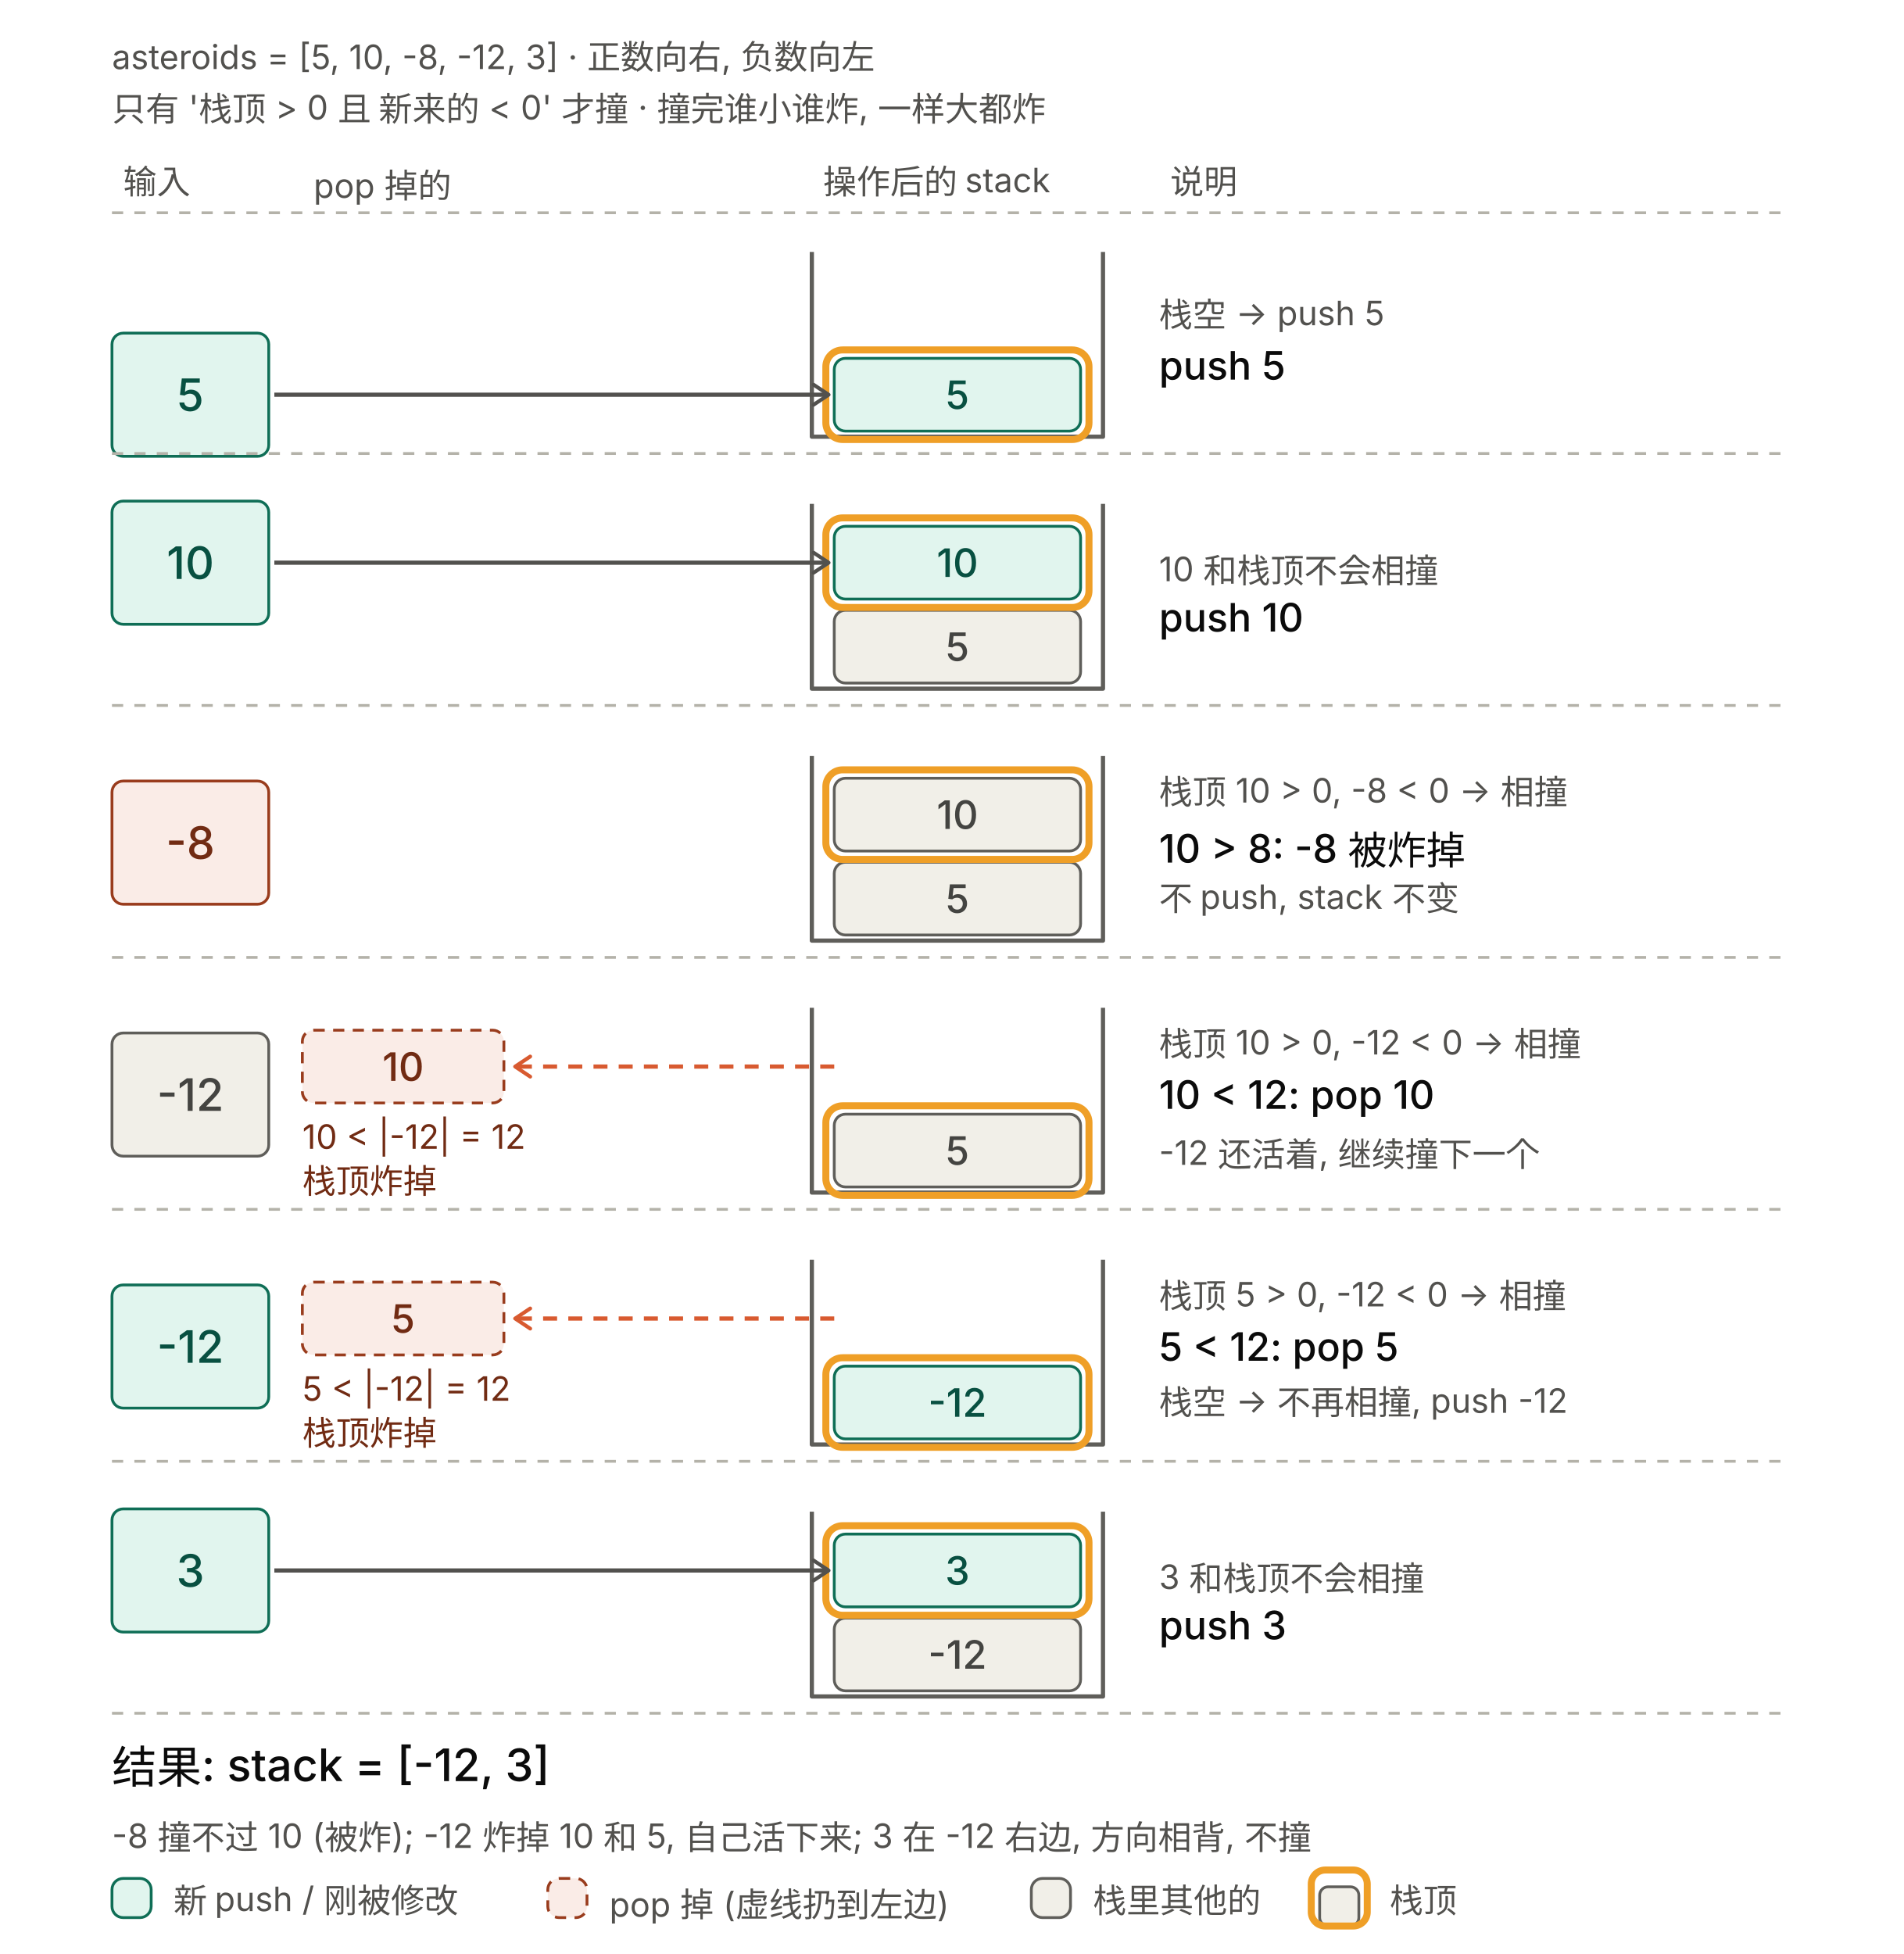
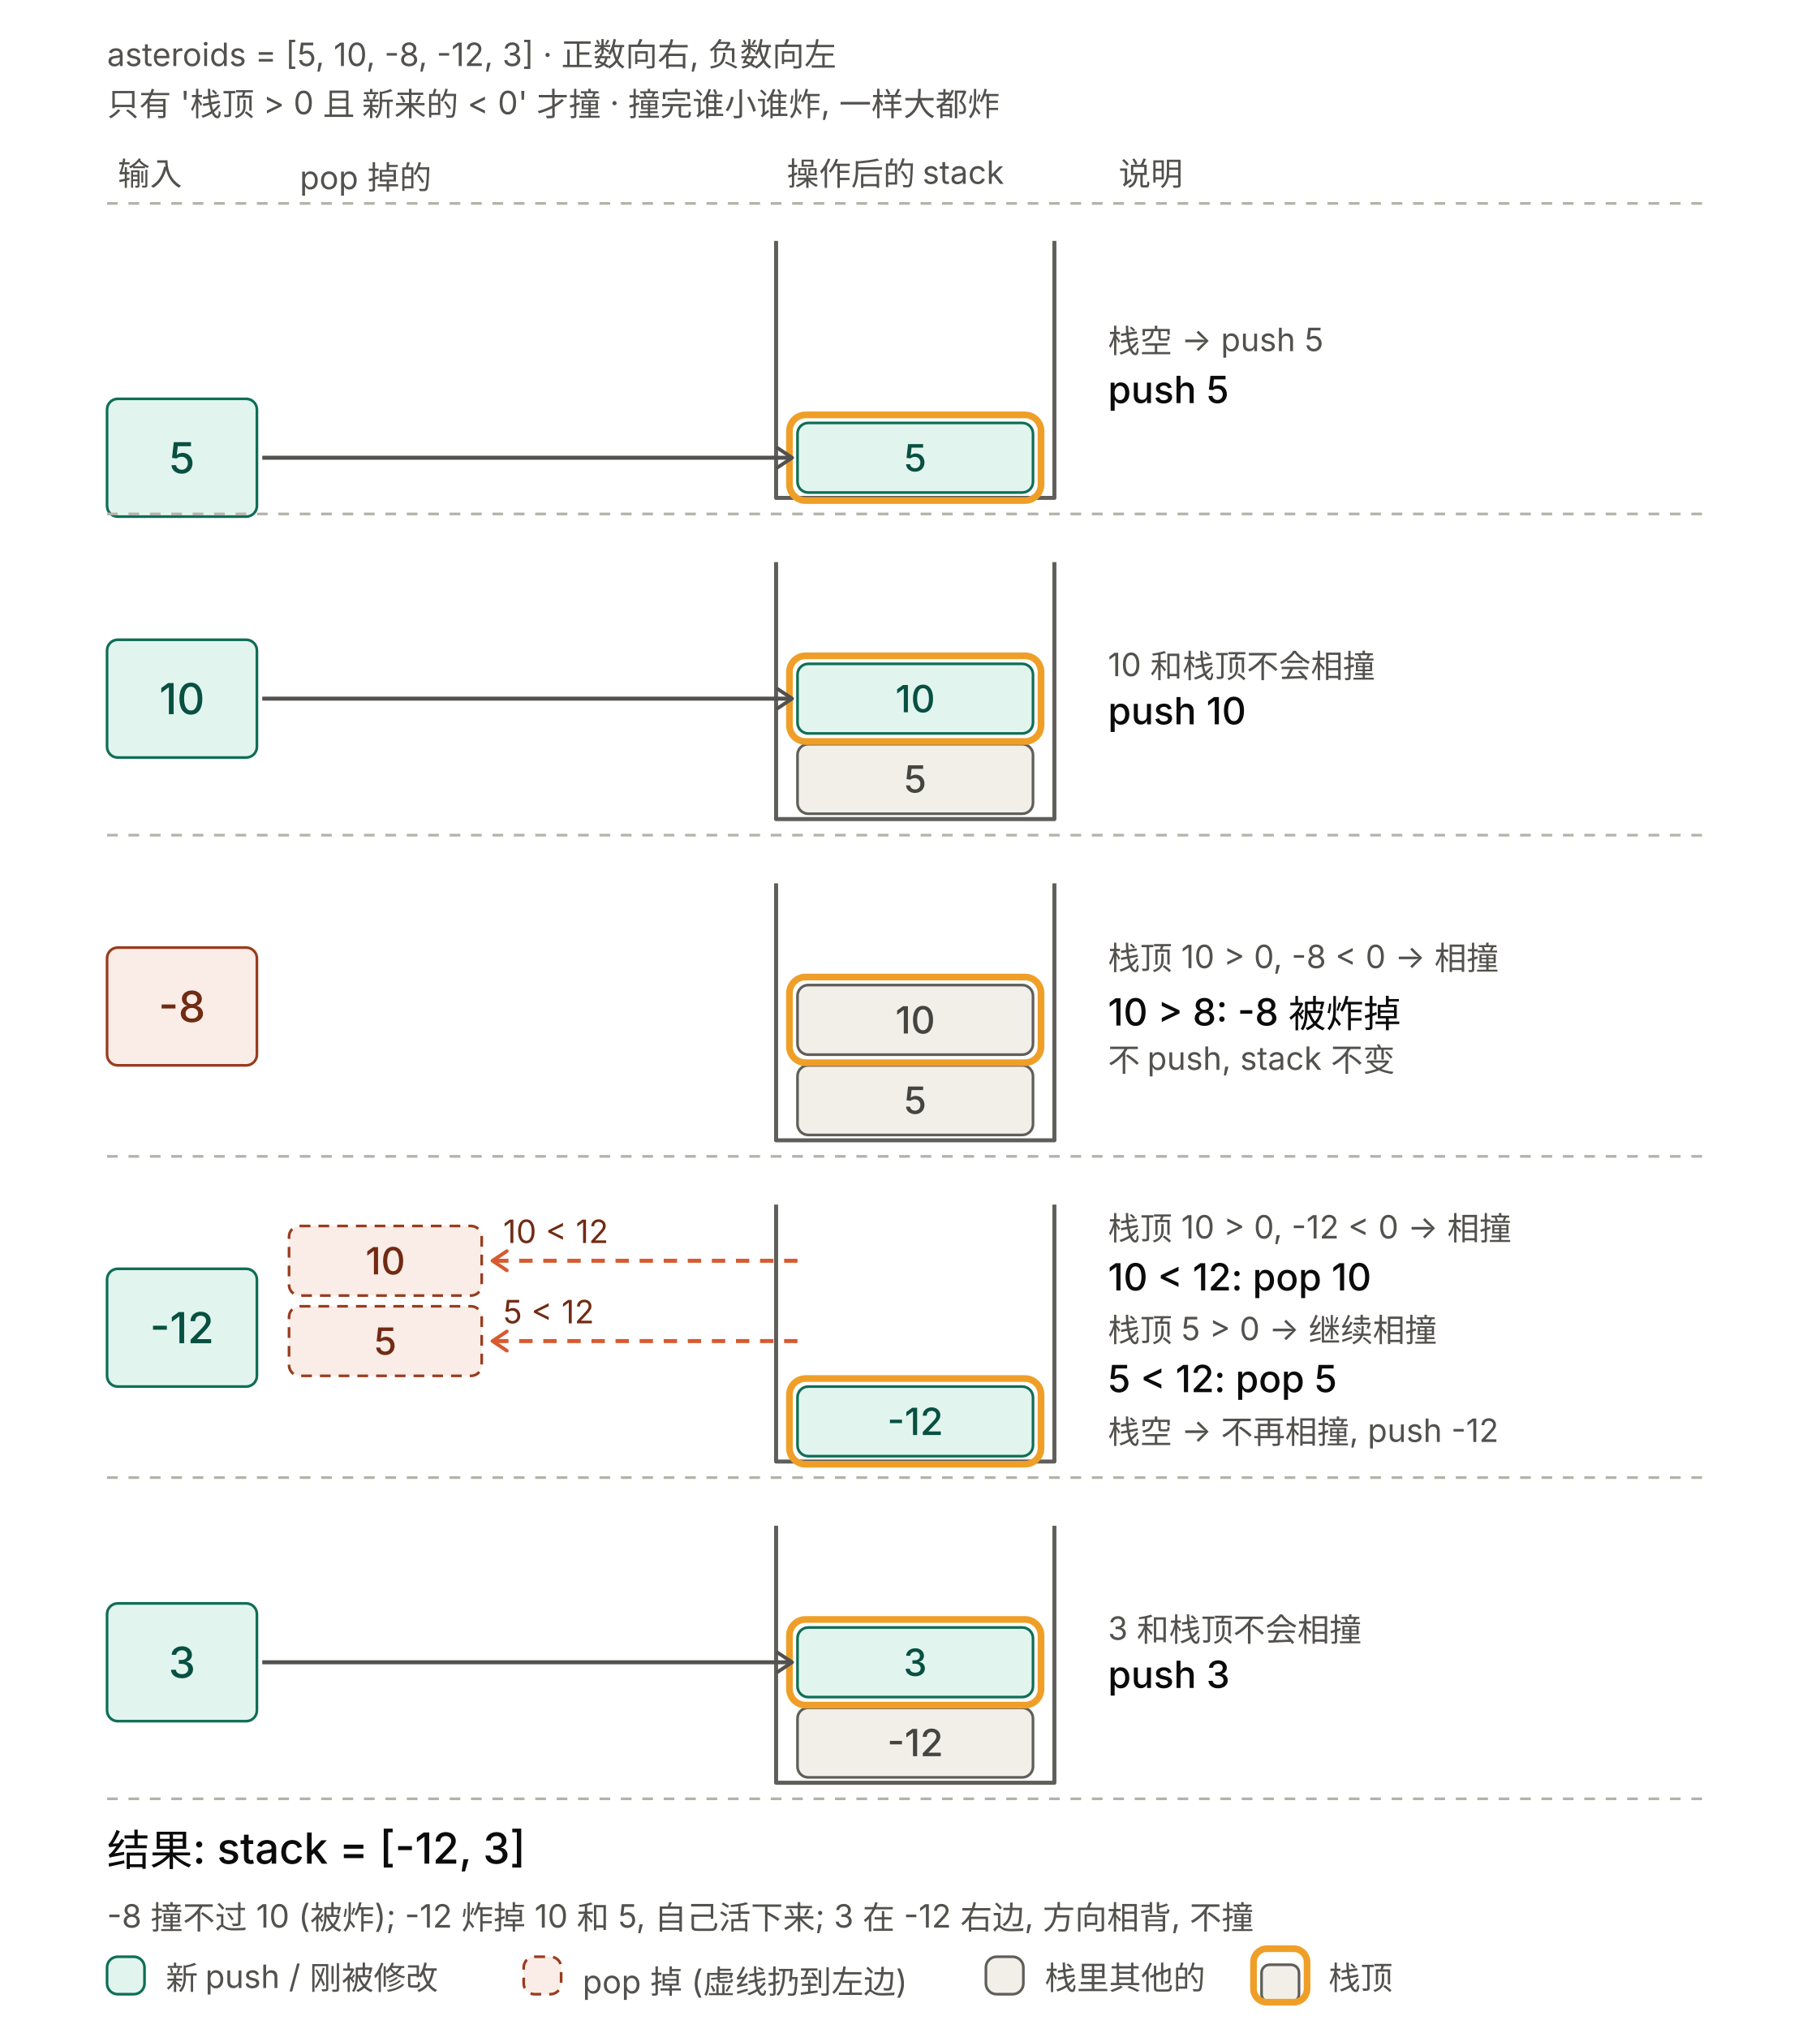
- <svg xmlns="http://www.w3.org/2000/svg" width="100%" viewBox="0 0 680 698" role="img" font-family="ui-sans-serif, system-ui, -apple-system, &quot;PingFang SC&quot;, sans-serif">
+ <svg xmlns="http://www.w3.org/2000/svg" width="100%" viewBox="0 0 680 758" role="img" font-family="ui-sans-serif, system-ui, -apple-system, &quot;PingFang SC&quot;, sans-serif">
  <defs>
    <marker id="arr" viewBox="0 0 10 10" refX="8" refY="5" markerWidth="6" markerHeight="6" orient="auto-start-reverse">
      <path d="M2 1L8 5L2 9" fill="none" stroke="#52514E" stroke-width="1.5" stroke-linecap="round" stroke-linejoin="round" />
    </marker>
    <marker id="arrR" viewBox="0 0 10 10" refX="8" refY="5" markerWidth="6" markerHeight="6" orient="auto-start-reverse">
      <path d="M2 1L8 5L2 9" fill="none" stroke="#D85A30" stroke-width="1.5" stroke-linecap="round" stroke-linejoin="round" />
    </marker>
  </defs>
  <text x="40" y="18" font-size="12" fill="#52514E" font-weight="400" text-anchor="start" dominant-baseline="central">asteroids = [5, 10, -8, -12, 3] · 正数向右, 负数向左</text>
  <text x="40" y="38" font-size="12" fill="#52514E" font-weight="400" text-anchor="start" dominant-baseline="central">只有 '栈顶 &gt; 0 且 新来的 &lt; 0' 才撞 · 撞完谁小谁炸, 一样大都炸</text>
  <text x="44" y="64" font-size="12" fill="#52514E" font-weight="400" text-anchor="start" dominant-baseline="central">输入</text>
  <text x="112" y="64" font-size="12" fill="#52514E" font-weight="400" text-anchor="start" dominant-baseline="central">pop 掉的</text>
  <text x="294" y="64" font-size="12" fill="#52514E" font-weight="400" text-anchor="start" dominant-baseline="central">操作后的 stack</text>
  <text x="418" y="64" font-size="12" fill="#52514E" font-weight="400" text-anchor="start" dominant-baseline="central">说明</text>
  <line x1="40" y1="76" x2="640" y2="76" stroke="#B4B2A9" stroke-width="1" stroke-dasharray="4 4" />
-   <path d="M290 90 L290 156 L394 156 L394 90" fill="none" stroke="#5F5E5A" stroke-width="1.5" stroke-linejoin="round" />
-   <rect x="298" y="128" width="88" height="26" rx="4" fill="#E1F5EE" stroke="#0F6E56" stroke-width="1" />
-   <rect x="295" y="125" width="94" height="32" rx="6" fill="none" stroke="#EF9F27" stroke-width="2.5" />
-   <text x="342.0" y="141.0" font-size="14" fill="#085041" font-weight="500" text-anchor="middle" dominant-baseline="central">5</text>
-   <rect x="40" y="119.0" width="56" height="44" rx="4" fill="#E1F5EE" stroke="#0F6E56" stroke-width="1" />
-   <text x="68" y="141.0" font-size="16" fill="#085041" font-weight="500" text-anchor="middle" dominant-baseline="central">5</text>
-   <path d="M98 141.0 L296 141.0" fill="none" stroke="#52514E" stroke-width="1.5" marker-end="url(#arr)" />
-   <text x="414" y="111.5" font-size="12" fill="#52514E" font-weight="400" text-anchor="start" dominant-baseline="central">栈空 → push 5</text>
-   <text x="414" y="130.5" font-size="14" fill="#0B0B0B" font-weight="500" text-anchor="start" dominant-baseline="central">push 5</text>
-   <line x1="40" y1="162" x2="640" y2="162" stroke="#B4B2A9" stroke-width="1" stroke-dasharray="4 4" />
-   <path d="M290 180 L290 246 L394 246 L394 180" fill="none" stroke="#5F5E5A" stroke-width="1.5" stroke-linejoin="round" />
-   <rect x="298" y="218" width="88" height="26" rx="4" fill="#F1EFE8" stroke="#5F5E5A" stroke-width="1" />
-   <text x="342.0" y="231.0" font-size="14" fill="#444441" font-weight="500" text-anchor="middle" dominant-baseline="central">5</text>
-   <rect x="298" y="188" width="88" height="26" rx="4" fill="#E1F5EE" stroke="#0F6E56" stroke-width="1" />
-   <rect x="295" y="185" width="94" height="32" rx="6" fill="none" stroke="#EF9F27" stroke-width="2.5" />
-   <text x="342.0" y="201.0" font-size="14" fill="#085041" font-weight="500" text-anchor="middle" dominant-baseline="central">10</text>
-   <rect x="40" y="179.0" width="56" height="44" rx="4" fill="#E1F5EE" stroke="#0F6E56" stroke-width="1" />
-   <text x="68" y="201.0" font-size="16" fill="#085041" font-weight="500" text-anchor="middle" dominant-baseline="central">10</text>
-   <path d="M98 201.0 L296 201.0" fill="none" stroke="#52514E" stroke-width="1.5" marker-end="url(#arr)" />
-   <text x="414" y="201.5" font-size="12" fill="#52514E" font-weight="400" text-anchor="start" dominant-baseline="central">10 和栈顶不会相撞</text>
-   <text x="414" y="220.5" font-size="14" fill="#0B0B0B" font-weight="500" text-anchor="start" dominant-baseline="central">push 10</text>
-   <line x1="40" y1="252" x2="640" y2="252" stroke="#B4B2A9" stroke-width="1" stroke-dasharray="4 4" />
-   <path d="M290 270 L290 336 L394 336 L394 270" fill="none" stroke="#5F5E5A" stroke-width="1.5" stroke-linejoin="round" />
-   <rect x="298" y="308" width="88" height="26" rx="4" fill="#F1EFE8" stroke="#5F5E5A" stroke-width="1" />
-   <text x="342.0" y="321.0" font-size="14" fill="#444441" font-weight="500" text-anchor="middle" dominant-baseline="central">5</text>
+   <path d="M290 90 L290 186 L394 186 L394 90" fill="none" stroke="#5F5E5A" stroke-width="1.5" stroke-linejoin="round" />
+   <rect x="298" y="158" width="88" height="26" rx="4" fill="#E1F5EE" stroke="#0F6E56" stroke-width="1" />
+   <rect x="295" y="155" width="94" height="32" rx="6" fill="none" stroke="#EF9F27" stroke-width="2.5" />
+   <text x="342.0" y="171.0" font-size="14" fill="#085041" font-weight="500" text-anchor="middle" dominant-baseline="central">5</text>
+   <rect x="40" y="149.0" width="56" height="44" rx="4" fill="#E1F5EE" stroke="#0F6E56" stroke-width="1" />
+   <text x="68" y="171.0" font-size="16" fill="#085041" font-weight="500" text-anchor="middle" dominant-baseline="central">5</text>
+   <path d="M98 171.0 L296 171.0" fill="none" stroke="#52514E" stroke-width="1.5" marker-end="url(#arr)" />
+   <text x="414" y="126.5" font-size="12" fill="#52514E" font-weight="400" text-anchor="start" dominant-baseline="central">栈空 → push 5</text>
+   <text x="414" y="145.5" font-size="14" fill="#0B0B0B" font-weight="500" text-anchor="start" dominant-baseline="central">push 5</text>
+   <line x1="40" y1="192" x2="640" y2="192" stroke="#B4B2A9" stroke-width="1" stroke-dasharray="4 4" />
+   <path d="M290 210 L290 306 L394 306 L394 210" fill="none" stroke="#5F5E5A" stroke-width="1.5" stroke-linejoin="round" />
  <rect x="298" y="278" width="88" height="26" rx="4" fill="#F1EFE8" stroke="#5F5E5A" stroke-width="1" />
-   <rect x="295" y="275" width="94" height="32" rx="6" fill="none" stroke="#EF9F27" stroke-width="2.5" />
-   <text x="342.0" y="291.0" font-size="14" fill="#444441" font-weight="500" text-anchor="middle" dominant-baseline="central">10</text>
-   <rect x="40" y="279.0" width="56" height="44" rx="4" fill="#FAECE7" stroke="#993C1D" stroke-width="1" />
-   <text x="68" y="301.0" font-size="16" fill="#712B13" font-weight="500" text-anchor="middle" dominant-baseline="central">-8</text>
-   <text x="414" y="282.0" font-size="12" fill="#52514E" font-weight="400" text-anchor="start" dominant-baseline="central">栈顶 10 &gt; 0, -8 &lt; 0 → 相撞</text>
-   <text x="414" y="301.0" font-size="14" fill="#0B0B0B" font-weight="500" text-anchor="start" dominant-baseline="central">10 &gt; 8: -8 被炸掉</text>
-   <text x="414" y="320.0" font-size="12" fill="#52514E" font-weight="400" text-anchor="start" dominant-baseline="central">不 push, stack 不变</text>
-   <line x1="40" y1="342" x2="640" y2="342" stroke="#B4B2A9" stroke-width="1" stroke-dasharray="4 4" />
-   <path d="M290 360 L290 426 L394 426 L394 360" fill="none" stroke="#5F5E5A" stroke-width="1.5" stroke-linejoin="round" />
+   <text x="342.0" y="291.0" font-size="14" fill="#444441" font-weight="500" text-anchor="middle" dominant-baseline="central">5</text>
+   <rect x="298" y="248" width="88" height="26" rx="4" fill="#E1F5EE" stroke="#0F6E56" stroke-width="1" />
+   <rect x="295" y="245" width="94" height="32" rx="6" fill="none" stroke="#EF9F27" stroke-width="2.5" />
+   <text x="342.0" y="261.0" font-size="14" fill="#085041" font-weight="500" text-anchor="middle" dominant-baseline="central">10</text>
+   <rect x="40" y="239.0" width="56" height="44" rx="4" fill="#E1F5EE" stroke="#0F6E56" stroke-width="1" />
+   <text x="68" y="261.0" font-size="16" fill="#085041" font-weight="500" text-anchor="middle" dominant-baseline="central">10</text>
+   <path d="M98 261.0 L296 261.0" fill="none" stroke="#52514E" stroke-width="1.5" marker-end="url(#arr)" />
+   <text x="414" y="246.5" font-size="12" fill="#52514E" font-weight="400" text-anchor="start" dominant-baseline="central">10 和栈顶不会相撞</text>
+   <text x="414" y="265.5" font-size="14" fill="#0B0B0B" font-weight="500" text-anchor="start" dominant-baseline="central">push 10</text>
+   <line x1="40" y1="312" x2="640" y2="312" stroke="#B4B2A9" stroke-width="1" stroke-dasharray="4 4" />
+   <path d="M290 330 L290 426 L394 426 L394 330" fill="none" stroke="#5F5E5A" stroke-width="1.5" stroke-linejoin="round" />
  <rect x="298" y="398" width="88" height="26" rx="4" fill="#F1EFE8" stroke="#5F5E5A" stroke-width="1" />
-   <rect x="295" y="395" width="94" height="32" rx="6" fill="none" stroke="#EF9F27" stroke-width="2.5" />
  <text x="342.0" y="411.0" font-size="14" fill="#444441" font-weight="500" text-anchor="middle" dominant-baseline="central">5</text>
-   <rect x="108" y="368" width="72" height="26" rx="4" fill="#FAECE7" stroke="#993C1D" stroke-width="1" stroke-dasharray="4 3" />
-   <text x="144.0" y="381.0" font-size="14" fill="#712B13" font-weight="500" text-anchor="middle" dominant-baseline="central">10</text>
-   <path d="M298 381.0 L184 381.0" fill="none" stroke="#D85A30" stroke-width="1.5" stroke-dasharray="5 4" marker-end="url(#arrR)" />
-   <text x="108" y="406" font-size="12" fill="#712B13" font-weight="400" text-anchor="start" dominant-baseline="central">10 &lt; |-12| = 12</text>
-   <text x="108" y="421" font-size="12" fill="#712B13" font-weight="400" text-anchor="start" dominant-baseline="central">栈顶炸掉</text>
-   <rect x="40" y="369.0" width="56" height="44" rx="4" fill="#F1EFE8" stroke="#5F5E5A" stroke-width="1" />
-   <text x="68" y="391.0" font-size="16" fill="#444441" font-weight="500" text-anchor="middle" dominant-baseline="central">-12</text>
-   <text x="414" y="372.0" font-size="12" fill="#52514E" font-weight="400" text-anchor="start" dominant-baseline="central">栈顶 10 &gt; 0, -12 &lt; 0 → 相撞</text>
-   <text x="414" y="391.0" font-size="14" fill="#0B0B0B" font-weight="500" text-anchor="start" dominant-baseline="central">10 &lt; 12: pop 10</text>
-   <text x="414" y="410.0" font-size="12" fill="#52514E" font-weight="400" text-anchor="start" dominant-baseline="central">-12 还活着, 继续撞下一个</text>
+   <rect x="298" y="368" width="88" height="26" rx="4" fill="#F1EFE8" stroke="#5F5E5A" stroke-width="1" />
+   <rect x="295" y="365" width="94" height="32" rx="6" fill="none" stroke="#EF9F27" stroke-width="2.5" />
+   <text x="342.0" y="381.0" font-size="14" fill="#444441" font-weight="500" text-anchor="middle" dominant-baseline="central">10</text>
+   <rect x="40" y="354.0" width="56" height="44" rx="4" fill="#FAECE7" stroke="#993C1D" stroke-width="1" />
+   <text x="68" y="376.0" font-size="16" fill="#712B13" font-weight="500" text-anchor="middle" dominant-baseline="central">-8</text>
+   <text x="414" y="357.0" font-size="12" fill="#52514E" font-weight="400" text-anchor="start" dominant-baseline="central">栈顶 10 &gt; 0, -8 &lt; 0 → 相撞</text>
+   <text x="414" y="376.0" font-size="14" fill="#0B0B0B" font-weight="500" text-anchor="start" dominant-baseline="central">10 &gt; 8: -8 被炸掉</text>
+   <text x="414" y="395.0" font-size="12" fill="#52514E" font-weight="400" text-anchor="start" dominant-baseline="central">不 push, stack 不变</text>
  <line x1="40" y1="432" x2="640" y2="432" stroke="#B4B2A9" stroke-width="1" stroke-dasharray="4 4" />
-   <path d="M290 450 L290 516 L394 516 L394 450" fill="none" stroke="#5F5E5A" stroke-width="1.5" stroke-linejoin="round" />
-   <rect x="298" y="488" width="88" height="26" rx="4" fill="#E1F5EE" stroke="#0F6E56" stroke-width="1" />
-   <rect x="295" y="485" width="94" height="32" rx="6" fill="none" stroke="#EF9F27" stroke-width="2.5" />
-   <text x="342.0" y="501.0" font-size="14" fill="#085041" font-weight="500" text-anchor="middle" dominant-baseline="central">-12</text>
+   <path d="M290 450 L290 546 L394 546 L394 450" fill="none" stroke="#5F5E5A" stroke-width="1.5" stroke-linejoin="round" />
+   <rect x="298" y="518" width="88" height="26" rx="4" fill="#E1F5EE" stroke="#0F6E56" stroke-width="1" />
+   <rect x="295" y="515" width="94" height="32" rx="6" fill="none" stroke="#EF9F27" stroke-width="2.5" />
+   <text x="342.0" y="531.0" font-size="14" fill="#085041" font-weight="500" text-anchor="middle" dominant-baseline="central">-12</text>
  <rect x="108" y="458" width="72" height="26" rx="4" fill="#FAECE7" stroke="#993C1D" stroke-width="1" stroke-dasharray="4 3" />
-   <text x="144.0" y="471.0" font-size="14" fill="#712B13" font-weight="500" text-anchor="middle" dominant-baseline="central">5</text>
+   <text x="144.0" y="471.0" font-size="14" fill="#712B13" font-weight="500" text-anchor="middle" dominant-baseline="central">10</text>
  <path d="M298 471.0 L184 471.0" fill="none" stroke="#D85A30" stroke-width="1.5" stroke-dasharray="5 4" marker-end="url(#arrR)" />
-   <text x="108" y="496" font-size="12" fill="#712B13" font-weight="400" text-anchor="start" dominant-baseline="central">5 &lt; |-12| = 12</text>
-   <text x="108" y="511" font-size="12" fill="#712B13" font-weight="400" text-anchor="start" dominant-baseline="central">栈顶炸掉</text>
-   <rect x="40" y="459.0" width="56" height="44" rx="4" fill="#E1F5EE" stroke="#0F6E56" stroke-width="1" />
-   <text x="68" y="481.0" font-size="16" fill="#085041" font-weight="500" text-anchor="middle" dominant-baseline="central">-12</text>
-   <text x="414" y="462.0" font-size="12" fill="#52514E" font-weight="400" text-anchor="start" dominant-baseline="central">栈顶 5 &gt; 0, -12 &lt; 0 → 相撞</text>
-   <text x="414" y="481.0" font-size="14" fill="#0B0B0B" font-weight="500" text-anchor="start" dominant-baseline="central">5 &lt; 12: pop 5</text>
-   <text x="414" y="500.0" font-size="12" fill="#52514E" font-weight="400" text-anchor="start" dominant-baseline="central">栈空 → 不再相撞, push -12</text>
-   <line x1="40" y1="522" x2="640" y2="522" stroke="#B4B2A9" stroke-width="1" stroke-dasharray="4 4" />
-   <path d="M290 540 L290 606 L394 606 L394 540" fill="none" stroke="#5F5E5A" stroke-width="1.5" stroke-linejoin="round" />
-   <rect x="298" y="578" width="88" height="26" rx="4" fill="#F1EFE8" stroke="#5F5E5A" stroke-width="1" />
-   <text x="342.0" y="591.0" font-size="14" fill="#444441" font-weight="500" text-anchor="middle" dominant-baseline="central">-12</text>
-   <rect x="298" y="548" width="88" height="26" rx="4" fill="#E1F5EE" stroke="#0F6E56" stroke-width="1" />
-   <rect x="295" y="545" width="94" height="32" rx="6" fill="none" stroke="#EF9F27" stroke-width="2.5" />
-   <text x="342.0" y="561.0" font-size="14" fill="#085041" font-weight="500" text-anchor="middle" dominant-baseline="central">3</text>
-   <rect x="40" y="539.0" width="56" height="44" rx="4" fill="#E1F5EE" stroke="#0F6E56" stroke-width="1" />
-   <text x="68" y="561.0" font-size="16" fill="#085041" font-weight="500" text-anchor="middle" dominant-baseline="central">3</text>
-   <path d="M98 561.0 L296 561.0" fill="none" stroke="#52514E" stroke-width="1.5" marker-end="url(#arr)" />
-   <text x="414" y="561.5" font-size="12" fill="#52514E" font-weight="400" text-anchor="start" dominant-baseline="central">3 和栈顶不会相撞</text>
-   <text x="414" y="580.5" font-size="14" fill="#0B0B0B" font-weight="500" text-anchor="start" dominant-baseline="central">push 3</text>
-   <line x1="40" y1="612" x2="640" y2="612" stroke="#B4B2A9" stroke-width="1" stroke-dasharray="4 4" />
-   <text x="40" y="630" font-size="16" fill="#0B0B0B" font-weight="500" text-anchor="start" dominant-baseline="central">结果: stack = [-12, 3]</text>
-   <text x="40" y="654" font-size="12" fill="#52514E" font-weight="400" text-anchor="start" dominant-baseline="central">-8 撞不过 10 (被炸); -12 炸掉 10 和 5, 自己活下来; 3 在 -12 右边, 方向相背, 不撞</text>
-   <rect x="40" y="671" width="14" height="14" rx="4" fill="#E1F5EE" stroke="#0F6E56" stroke-width="1" />
-   <text x="62" y="678" font-size="12" fill="#52514E" font-weight="400" text-anchor="start" dominant-baseline="central">新 push / 刚被修改</text>
-   <rect x="195.68" y="671" width="14" height="14" rx="4" fill="#FAECE7" stroke="#993C1D" stroke-width="1" stroke-dasharray="4 3" />
-   <text x="217.68" y="678" font-size="12" fill="#52514E" font-weight="400" text-anchor="start" dominant-baseline="central">pop 掉 (虚线扔到左边)</text>
-   <rect x="368.4" y="671" width="14" height="14" rx="4" fill="#F1EFE8" stroke="#5F5E5A" stroke-width="1" />
-   <text x="390.4" y="678" font-size="12" fill="#52514E" font-weight="400" text-anchor="start" dominant-baseline="central">栈里其他的</text>
-   <rect x="471.4" y="674" width="14" height="14" rx="3" fill="#F1EFE8" stroke="#5F5E5A" stroke-width="1" />
-   <rect x="468.4" y="668" width="20" height="20" rx="5" fill="none" stroke="#EF9F27" stroke-width="2.5" />
-   <text x="496.4" y="678" font-size="12" fill="#52514E" font-weight="400" text-anchor="start" dominant-baseline="central">栈顶</text>
+   <text x="188" y="460.0" font-size="12" fill="#712B13" font-weight="400" text-anchor="start" dominant-baseline="central">10 &lt; 12</text>
+   <rect x="108" y="488" width="72" height="26" rx="4" fill="#FAECE7" stroke="#993C1D" stroke-width="1" stroke-dasharray="4 3" />
+   <text x="144.0" y="501.0" font-size="14" fill="#712B13" font-weight="500" text-anchor="middle" dominant-baseline="central">5</text>
+   <path d="M298 501.0 L184 501.0" fill="none" stroke="#D85A30" stroke-width="1.5" stroke-dasharray="5 4" marker-end="url(#arrR)" />
+   <text x="188" y="490.0" font-size="12" fill="#712B13" font-weight="400" text-anchor="start" dominant-baseline="central">5 &lt; 12</text>
+   <rect x="40" y="474.0" width="56" height="44" rx="4" fill="#E1F5EE" stroke="#0F6E56" stroke-width="1" />
+   <text x="68" y="496.0" font-size="16" fill="#085041" font-weight="500" text-anchor="middle" dominant-baseline="central">-12</text>
+   <text x="414" y="458.0" font-size="12" fill="#52514E" font-weight="400" text-anchor="start" dominant-baseline="central">栈顶 10 &gt; 0, -12 &lt; 0 → 相撞</text>
+   <text x="414" y="477.0" font-size="14" fill="#0B0B0B" font-weight="500" text-anchor="start" dominant-baseline="central">10 &lt; 12: pop 10</text>
+   <text x="414" y="496.0" font-size="12" fill="#52514E" font-weight="400" text-anchor="start" dominant-baseline="central">栈顶 5 &gt; 0 → 继续相撞</text>
+   <text x="414" y="515.0" font-size="14" fill="#0B0B0B" font-weight="500" text-anchor="start" dominant-baseline="central">5 &lt; 12: pop 5</text>
+   <text x="414" y="534.0" font-size="12" fill="#52514E" font-weight="400" text-anchor="start" dominant-baseline="central">栈空 → 不再相撞, push -12</text>
+   <line x1="40" y1="552" x2="640" y2="552" stroke="#B4B2A9" stroke-width="1" stroke-dasharray="4 4" />
+   <path d="M290 570 L290 666 L394 666 L394 570" fill="none" stroke="#5F5E5A" stroke-width="1.5" stroke-linejoin="round" />
+   <rect x="298" y="638" width="88" height="26" rx="4" fill="#F1EFE8" stroke="#5F5E5A" stroke-width="1" />
+   <text x="342.0" y="651.0" font-size="14" fill="#444441" font-weight="500" text-anchor="middle" dominant-baseline="central">-12</text>
+   <rect x="298" y="608" width="88" height="26" rx="4" fill="#E1F5EE" stroke="#0F6E56" stroke-width="1" />
+   <rect x="295" y="605" width="94" height="32" rx="6" fill="none" stroke="#EF9F27" stroke-width="2.5" />
+   <text x="342.0" y="621.0" font-size="14" fill="#085041" font-weight="500" text-anchor="middle" dominant-baseline="central">3</text>
+   <rect x="40" y="599.0" width="56" height="44" rx="4" fill="#E1F5EE" stroke="#0F6E56" stroke-width="1" />
+   <text x="68" y="621.0" font-size="16" fill="#085041" font-weight="500" text-anchor="middle" dominant-baseline="central">3</text>
+   <path d="M98 621.0 L296 621.0" fill="none" stroke="#52514E" stroke-width="1.5" marker-end="url(#arr)" />
+   <text x="414" y="606.5" font-size="12" fill="#52514E" font-weight="400" text-anchor="start" dominant-baseline="central">3 和栈顶不会相撞</text>
+   <text x="414" y="625.5" font-size="14" fill="#0B0B0B" font-weight="500" text-anchor="start" dominant-baseline="central">push 3</text>
+   <line x1="40" y1="672" x2="640" y2="672" stroke="#B4B2A9" stroke-width="1" stroke-dasharray="4 4" />
+   <text x="40" y="690" font-size="16" fill="#0B0B0B" font-weight="500" text-anchor="start" dominant-baseline="central">结果: stack = [-12, 3]</text>
+   <text x="40" y="714" font-size="12" fill="#52514E" font-weight="400" text-anchor="start" dominant-baseline="central">-8 撞不过 10 (被炸); -12 炸掉 10 和 5, 自己活下来; 3 在 -12 右边, 方向相背, 不撞</text>
+   <rect x="40" y="731" width="14" height="14" rx="4" fill="#E1F5EE" stroke="#0F6E56" stroke-width="1" />
+   <text x="62" y="738" font-size="12" fill="#52514E" font-weight="400" text-anchor="start" dominant-baseline="central">新 push / 刚被修改</text>
+   <rect x="195.68" y="731" width="14" height="14" rx="4" fill="#FAECE7" stroke="#993C1D" stroke-width="1" stroke-dasharray="4 3" />
+   <text x="217.68" y="738" font-size="12" fill="#52514E" font-weight="400" text-anchor="start" dominant-baseline="central">pop 掉 (虚线扔到左边)</text>
+   <rect x="368.4" y="731" width="14" height="14" rx="4" fill="#F1EFE8" stroke="#5F5E5A" stroke-width="1" />
+   <text x="390.4" y="738" font-size="12" fill="#52514E" font-weight="400" text-anchor="start" dominant-baseline="central">栈里其他的</text>
+   <rect x="471.4" y="734" width="14" height="14" rx="3" fill="#F1EFE8" stroke="#5F5E5A" stroke-width="1" />
+   <rect x="468.4" y="728" width="20" height="20" rx="5" fill="none" stroke="#EF9F27" stroke-width="2.5" />
+   <text x="496.4" y="738" font-size="12" fill="#52514E" font-weight="400" text-anchor="start" dominant-baseline="central">栈顶</text>
</svg>
